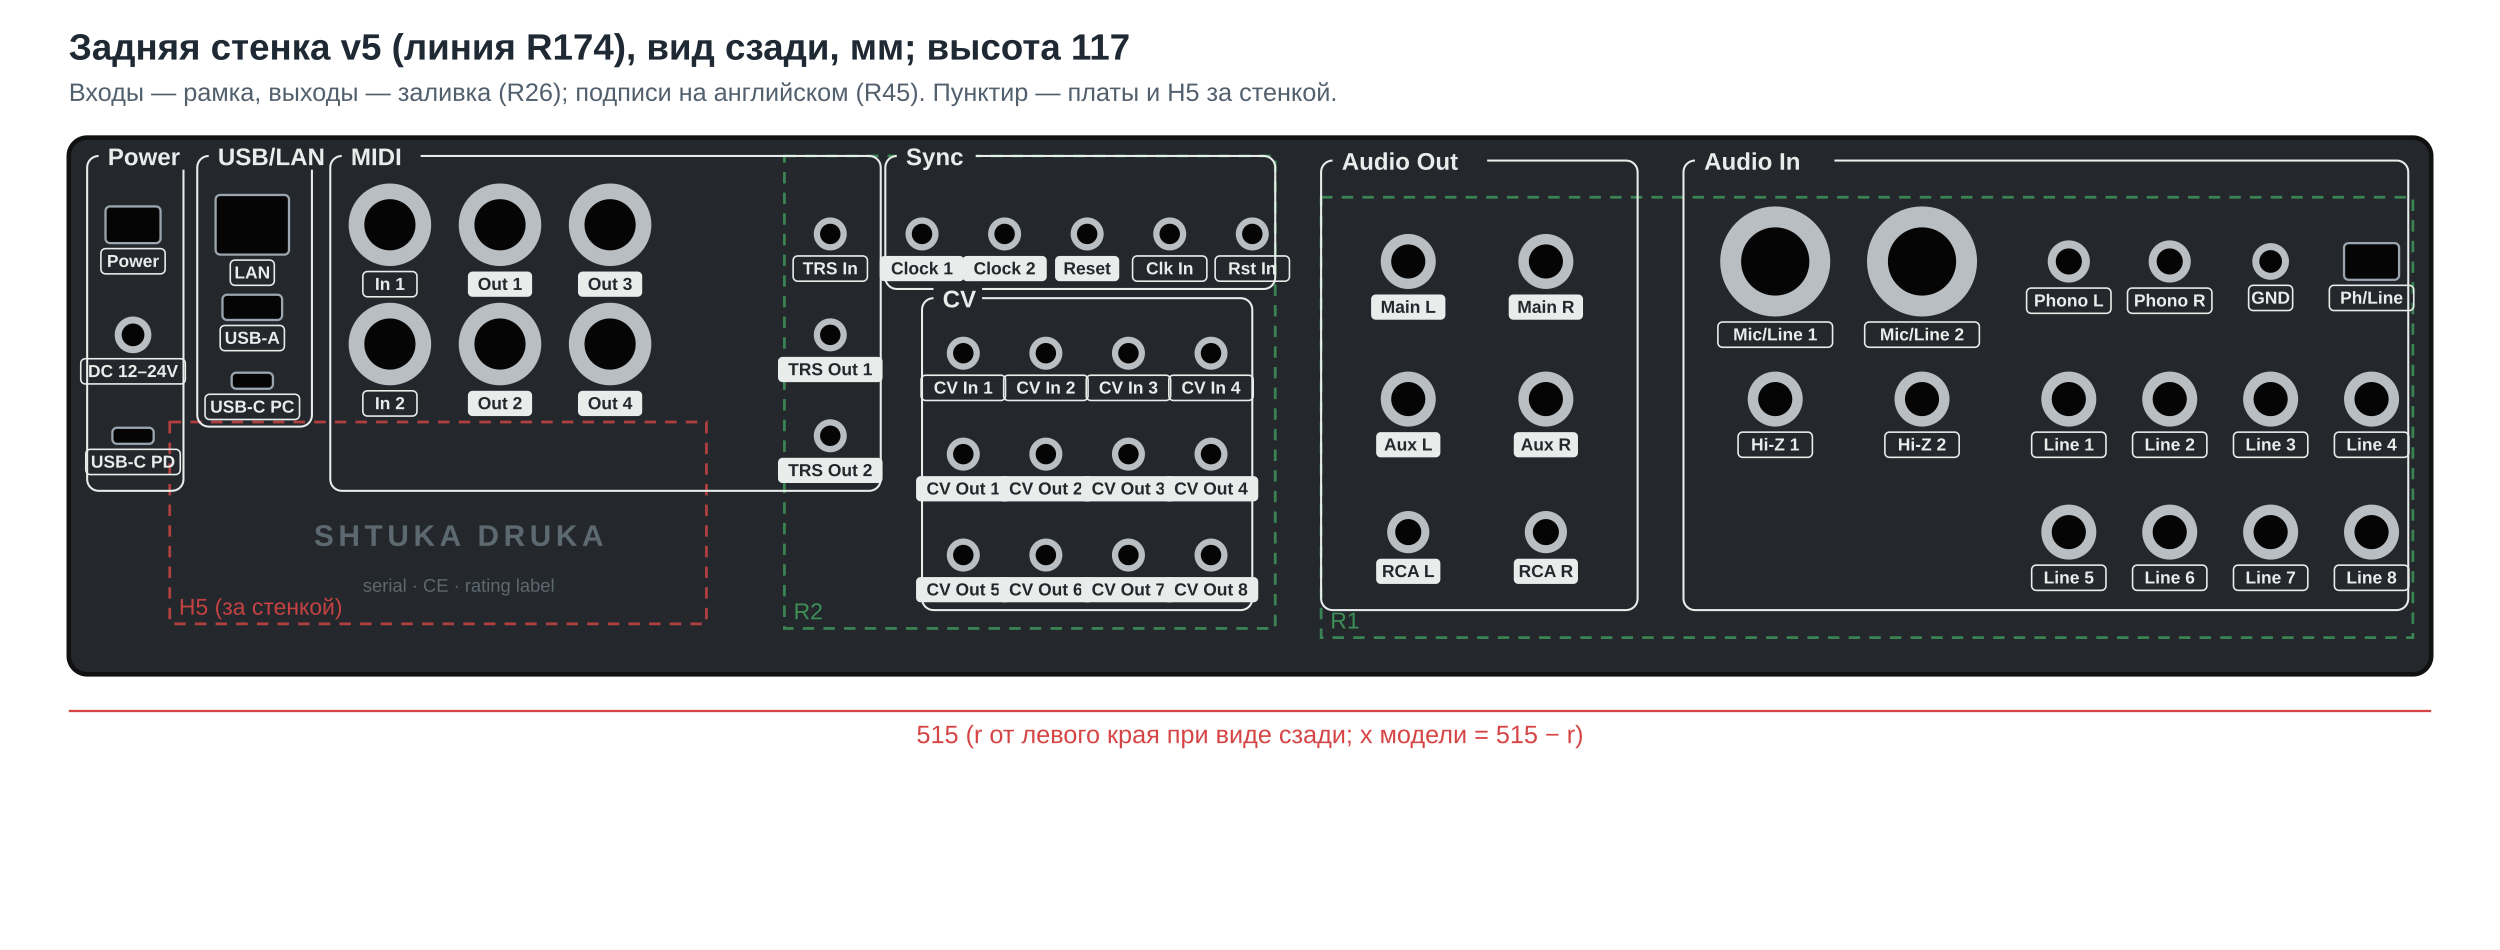
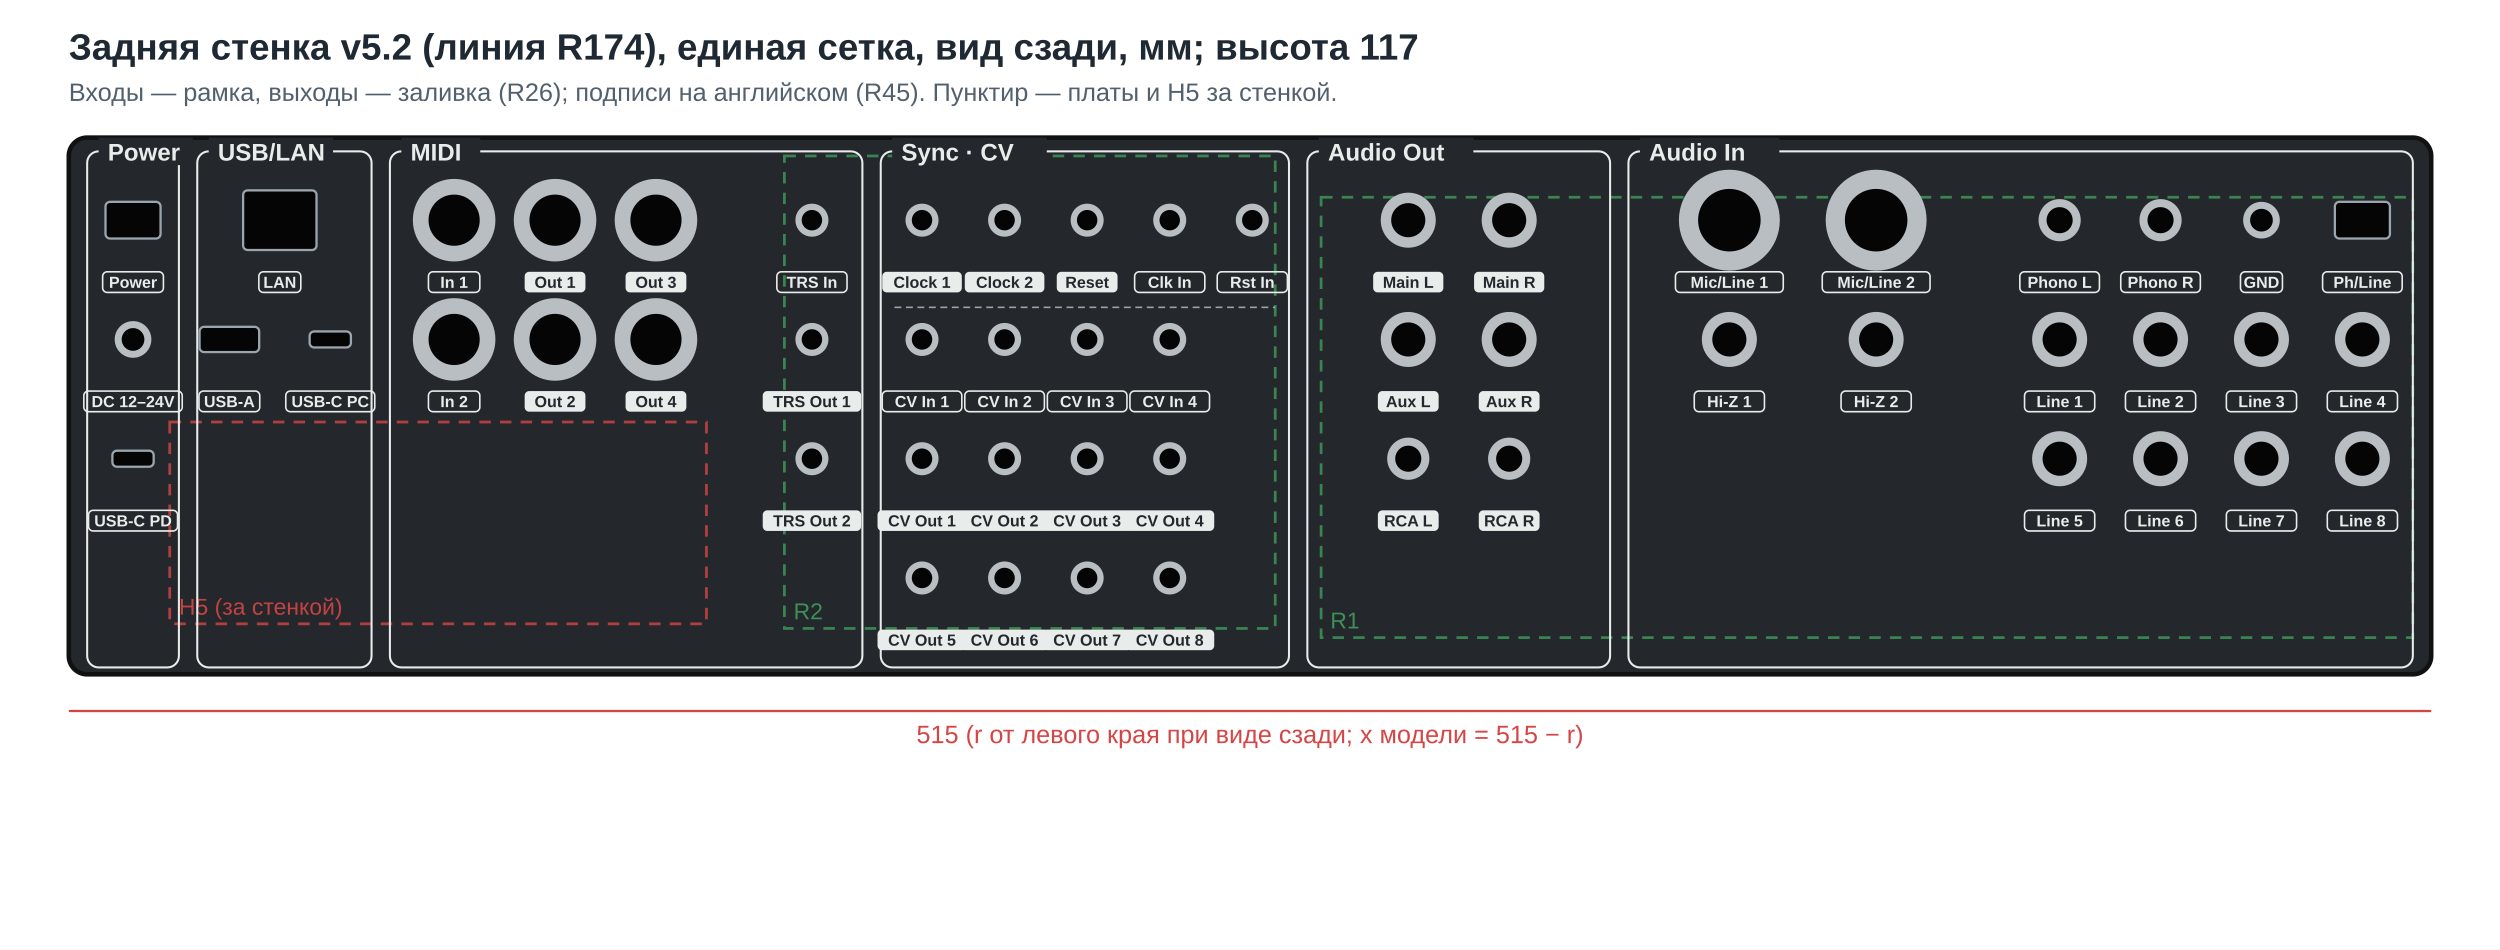
<svg xmlns="http://www.w3.org/2000/svg" viewBox="0 0 1090 414" width="1090" height="414" font-family="Segoe UI, Arial, sans-serif">
  <rect width="100%" height="100%" fill="#ffffff" />
-   <text x="30" y="26" font-size="16" font-weight="700" fill="#1f2933">Задняя стенка v5 (линия R174), вид сзади, мм; высота 117</text>
+   <text x="30" y="26" font-size="16" font-weight="700" fill="#1f2933">Задняя стенка v5.2 (линия R174), единая сетка, вид сзади, мм; высота 117</text>
  <text x="30" y="44" font-size="11" fill="#52606d">Входы — рамка, выходы — заливка (R26); подписи на английском (R45). Пунктир — платы и H5 за стенкой.</text>
  <rect x="30.0" y="60.0" width="1030.0" height="234.0" rx="8" fill="#24272b" stroke="#111" stroke-width="2" />
  <rect x="74.0" y="184.0" width="234.0" height="88.0" fill="none" stroke="#d64545" stroke-width="1.2" stroke-dasharray="5 4" opacity=".8" />
  <text x="78.0" y="268.0" font-size="10" fill="#d64545" opacity=".9">H5 (за стенкой)</text>
  <rect x="342.0" y="68.0" width="214.0" height="206.0" fill="none" stroke="#3f9b5b" stroke-width="1.2" stroke-dasharray="5 4" opacity=".8" />
  <text x="346.0" y="270.0" font-size="10" fill="#3f9b5b" opacity=".9">R2</text>
  <rect x="576.0" y="86.0" width="476.0" height="192.0" fill="none" stroke="#3f9b5b" stroke-width="1.2" stroke-dasharray="5 4" opacity=".8" />
  <text x="580.0" y="274.0" font-size="10" fill="#3f9b5b" opacity=".9">R1</text>
-   <rect x="38.0" y="68.0" width="42.0" height="146.0" rx="5" fill="none" stroke="#e8ecea" stroke-width="0.9" />
-   <rect x="43.0" y="62.0" width="41.0" height="12" fill="#24272b" />
-   <text x="47.0" y="72.0" font-size="10.5" font-weight="700" fill="#e8ecea">Power</text>
-   <rect x="86.0" y="68.0" width="50.0" height="118.0" rx="5" fill="none" stroke="#e8ecea" stroke-width="0.9" />
-   <rect x="91.0" y="62.0" width="54.2" height="12" fill="#24272b" />
-   <text x="95.0" y="72.0" font-size="10.5" font-weight="700" fill="#e8ecea">USB/LAN</text>
-   <rect x="144.0" y="68.0" width="240.0" height="146.0" rx="5" fill="none" stroke="#e8ecea" stroke-width="0.9" />
-   <rect x="149.0" y="62.0" width="34.4" height="12" fill="#24272b" />
-   <text x="153.0" y="72.0" font-size="10.5" font-weight="700" fill="#e8ecea">MIDI</text>
-   <rect x="386.0" y="68.0" width="170.0" height="58.0" rx="5" fill="none" stroke="#e8ecea" stroke-width="0.9" />
-   <rect x="391.0" y="62.0" width="34.4" height="12" fill="#24272b" />
-   <text x="395.0" y="72.0" font-size="10.5" font-weight="700" fill="#e8ecea">Sync</text>
-   <rect x="402.0" y="130.0" width="144.0" height="136.0" rx="5" fill="none" stroke="#e8ecea" stroke-width="0.9" />
-   <rect x="407.0" y="124.0" width="21.2" height="12" fill="#24272b" />
-   <text x="411.0" y="134.0" font-size="10.5" font-weight="700" fill="#e8ecea">CV</text>
-   <rect x="576.0" y="70.0" width="138.0" height="196.0" rx="5" fill="none" stroke="#e8ecea" stroke-width="0.9" />
-   <rect x="581.0" y="64.0" width="67.4" height="12" fill="#24272b" />
-   <text x="585.0" y="74.0" font-size="10.5" font-weight="700" fill="#e8ecea">Audio Out</text>
-   <rect x="734.0" y="70.0" width="316.0" height="196.0" rx="5" fill="none" stroke="#e8ecea" stroke-width="0.9" />
-   <rect x="739.0" y="64.0" width="60.8" height="12" fill="#24272b" />
-   <text x="743.0" y="74.0" font-size="10.5" font-weight="700" fill="#e8ecea">Audio In</text>
-   <rect x="46.0" y="90.0" width="24.0" height="16.0" rx="2" fill="#050506" stroke="#9aa5af" stroke-width="1" />
-   <rect x="44.0" y="108.4" width="28.0" height="11" rx="2" fill="none" stroke="#e8ecea" stroke-width="0.7" />
-   <text x="58.0" y="116.4" font-size="7.6" font-weight="700" fill="#e8ecea" text-anchor="middle">Power</text>
-   <circle cx="58.0" cy="146.0" r="8.0" fill="#b9bec2" />
-   <circle cx="58.0" cy="146.0" r="4.96" fill="#050506" />
-   <rect x="35.2" y="156.4" width="45.6" height="11" rx="2" fill="none" stroke="#e8ecea" stroke-width="0.7" />
-   <text x="58.0" y="164.4" font-size="7.6" font-weight="700" fill="#e8ecea" text-anchor="middle">DC 12–24V</text>
-   <rect x="49.0" y="186.5" width="18.0" height="7.0" rx="2" fill="#050506" stroke="#9aa5af" stroke-width="1" />
-   <rect x="37.4" y="195.9" width="41.2" height="11" rx="2" fill="none" stroke="#e8ecea" stroke-width="0.7" />
-   <text x="58.0" y="203.9" font-size="7.6" font-weight="700" fill="#e8ecea" text-anchor="middle">USB-C PD</text>
-   <rect x="94.0" y="85.0" width="32.0" height="26.0" rx="2" fill="#050506" stroke="#9aa5af" stroke-width="1" />
-   <rect x="100.4" y="113.4" width="19.2" height="11" rx="2" fill="none" stroke="#e8ecea" stroke-width="0.7" />
-   <text x="110.0" y="121.4" font-size="7.6" font-weight="700" fill="#e8ecea" text-anchor="middle">LAN</text>
-   <rect x="97.0" y="128.5" width="26.0" height="11.0" rx="2" fill="#050506" stroke="#9aa5af" stroke-width="1" />
-   <rect x="96.0" y="141.9" width="28.0" height="11" rx="2" fill="none" stroke="#e8ecea" stroke-width="0.7" />
-   <text x="110.0" y="149.9" font-size="7.6" font-weight="700" fill="#e8ecea" text-anchor="middle">USB-A</text>
-   <rect x="101.0" y="162.5" width="18.0" height="7.0" rx="2" fill="#050506" stroke="#9aa5af" stroke-width="1" />
-   <rect x="89.4" y="171.9" width="41.2" height="11" rx="2" fill="none" stroke="#e8ecea" stroke-width="0.7" />
-   <text x="110.0" y="179.9" font-size="7.6" font-weight="700" fill="#e8ecea" text-anchor="middle">USB-C PC</text>
-   <circle cx="170.0" cy="98.0" r="18.0" fill="#b9bec2" />
-   <circle cx="170.0" cy="98.0" r="11.16" fill="#050506" />
-   <rect x="158.2" y="118.4" width="23.6" height="11" rx="2" fill="none" stroke="#e8ecea" stroke-width="0.7" />
-   <text x="170.0" y="126.4" font-size="7.6" font-weight="700" fill="#e8ecea" text-anchor="middle">In 1</text>
-   <circle cx="170.0" cy="150.0" r="18.0" fill="#b9bec2" />
-   <circle cx="170.0" cy="150.0" r="11.16" fill="#050506" />
-   <rect x="158.2" y="170.4" width="23.6" height="11" rx="2" fill="none" stroke="#e8ecea" stroke-width="0.7" />
-   <text x="170.0" y="178.4" font-size="7.6" font-weight="700" fill="#e8ecea" text-anchor="middle">In 2</text>
-   <circle cx="218.0" cy="98.0" r="18.0" fill="#b9bec2" />
-   <circle cx="218.0" cy="98.0" r="11.16" fill="#050506" />
-   <rect x="204.0" y="118.4" width="28.0" height="11" rx="2" fill="#e8ecea" />
-   <text x="218.0" y="126.4" font-size="7.6" font-weight="700" fill="#24272b" text-anchor="middle">Out 1</text>
-   <circle cx="218.0" cy="150.0" r="18.0" fill="#b9bec2" />
-   <circle cx="218.0" cy="150.0" r="11.16" fill="#050506" />
-   <rect x="204.0" y="170.4" width="28.0" height="11" rx="2" fill="#e8ecea" />
-   <text x="218.0" y="178.4" font-size="7.6" font-weight="700" fill="#24272b" text-anchor="middle">Out 2</text>
-   <circle cx="266.0" cy="98.0" r="18.0" fill="#b9bec2" />
-   <circle cx="266.0" cy="98.0" r="11.16" fill="#050506" />
-   <rect x="252.0" y="118.4" width="28.0" height="11" rx="2" fill="#e8ecea" />
-   <text x="266.0" y="126.4" font-size="7.6" font-weight="700" fill="#24272b" text-anchor="middle">Out 3</text>
-   <circle cx="266.0" cy="150.0" r="18.0" fill="#b9bec2" />
-   <circle cx="266.0" cy="150.0" r="11.16" fill="#050506" />
-   <rect x="252.0" y="170.4" width="28.0" height="11" rx="2" fill="#e8ecea" />
-   <text x="266.0" y="178.4" font-size="7.6" font-weight="700" fill="#24272b" text-anchor="middle">Out 4</text>
-   <circle cx="362.0" cy="102.0" r="7.2" fill="#b9bec2" />
-   <circle cx="362.0" cy="102.0" r="4.464" fill="#050506" />
-   <rect x="345.8" y="111.6" width="32.4" height="11" rx="2" fill="none" stroke="#e8ecea" stroke-width="0.7" />
-   <text x="362.0" y="119.6" font-size="7.6" font-weight="700" fill="#e8ecea" text-anchor="middle">TRS In</text>
-   <circle cx="362.0" cy="146.0" r="7.2" fill="#b9bec2" />
-   <circle cx="362.0" cy="146.0" r="4.464" fill="#050506" />
-   <rect x="339.2" y="155.6" width="45.6" height="11" rx="2" fill="#e8ecea" />
-   <text x="362.0" y="163.6" font-size="7.6" font-weight="700" fill="#24272b" text-anchor="middle">TRS Out 1</text>
-   <circle cx="362.0" cy="190.0" r="7.2" fill="#b9bec2" />
-   <circle cx="362.0" cy="190.0" r="4.464" fill="#050506" />
-   <rect x="339.2" y="199.6" width="45.6" height="11" rx="2" fill="#e8ecea" />
-   <text x="362.0" y="207.6" font-size="7.6" font-weight="700" fill="#24272b" text-anchor="middle">TRS Out 2</text>
-   <circle cx="402.0" cy="102.0" r="7.2" fill="#b9bec2" />
-   <circle cx="402.0" cy="102.0" r="4.464" fill="#050506" />
-   <rect x="383.6" y="111.6" width="36.8" height="11" rx="2" fill="#e8ecea" />
-   <text x="402.0" y="119.6" font-size="7.6" font-weight="700" fill="#24272b" text-anchor="middle">Clock 1</text>
-   <circle cx="438.0" cy="102.0" r="7.2" fill="#b9bec2" />
-   <circle cx="438.0" cy="102.0" r="4.464" fill="#050506" />
-   <rect x="419.6" y="111.6" width="36.8" height="11" rx="2" fill="#e8ecea" />
-   <text x="438.0" y="119.6" font-size="7.6" font-weight="700" fill="#24272b" text-anchor="middle">Clock 2</text>
-   <circle cx="474.0" cy="102.0" r="7.2" fill="#b9bec2" />
-   <circle cx="474.0" cy="102.0" r="4.464" fill="#050506" />
-   <rect x="460.0" y="111.6" width="28.0" height="11" rx="2" fill="#e8ecea" />
-   <text x="474.0" y="119.6" font-size="7.6" font-weight="700" fill="#24272b" text-anchor="middle">Reset</text>
-   <circle cx="510.0" cy="102.0" r="7.2" fill="#b9bec2" />
-   <circle cx="510.0" cy="102.0" r="4.464" fill="#050506" />
-   <rect x="493.8" y="111.6" width="32.4" height="11" rx="2" fill="none" stroke="#e8ecea" stroke-width="0.7" />
-   <text x="510.0" y="119.6" font-size="7.6" font-weight="700" fill="#e8ecea" text-anchor="middle">Clk In</text>
-   <circle cx="546.0" cy="102.0" r="7.2" fill="#b9bec2" />
-   <circle cx="546.0" cy="102.0" r="4.464" fill="#050506" />
-   <rect x="529.8" y="111.6" width="32.4" height="11" rx="2" fill="none" stroke="#e8ecea" stroke-width="0.7" />
-   <text x="546.0" y="119.6" font-size="7.6" font-weight="700" fill="#e8ecea" text-anchor="middle">Rst In</text>
-   <circle cx="420.0" cy="154.0" r="7.2" fill="#b9bec2" />
-   <circle cx="420.0" cy="154.0" r="4.464" fill="#050506" />
-   <rect x="401.6" y="163.6" width="36.8" height="11" rx="2" fill="none" stroke="#e8ecea" stroke-width="0.7" />
-   <text x="420.0" y="171.6" font-size="7.6" font-weight="700" fill="#e8ecea" text-anchor="middle">CV In 1</text>
-   <circle cx="420.0" cy="198.0" r="7.2" fill="#b9bec2" />
-   <circle cx="420.0" cy="198.0" r="4.464" fill="#050506" />
-   <rect x="399.4" y="207.6" width="41.2" height="11" rx="2" fill="#e8ecea" />
-   <text x="420.0" y="215.6" font-size="7.6" font-weight="700" fill="#24272b" text-anchor="middle">CV Out 1</text>
-   <circle cx="420.0" cy="242.0" r="7.2" fill="#b9bec2" />
-   <circle cx="420.0" cy="242.0" r="4.464" fill="#050506" />
-   <rect x="399.4" y="251.6" width="41.2" height="11" rx="2" fill="#e8ecea" />
-   <text x="420.0" y="259.6" font-size="7.6" font-weight="700" fill="#24272b" text-anchor="middle">CV Out 5</text>
-   <circle cx="456.0" cy="154.0" r="7.2" fill="#b9bec2" />
-   <circle cx="456.0" cy="154.0" r="4.464" fill="#050506" />
-   <rect x="437.6" y="163.6" width="36.8" height="11" rx="2" fill="none" stroke="#e8ecea" stroke-width="0.7" />
-   <text x="456.0" y="171.6" font-size="7.6" font-weight="700" fill="#e8ecea" text-anchor="middle">CV In 2</text>
-   <circle cx="456.0" cy="198.0" r="7.2" fill="#b9bec2" />
-   <circle cx="456.0" cy="198.0" r="4.464" fill="#050506" />
-   <rect x="435.4" y="207.6" width="41.2" height="11" rx="2" fill="#e8ecea" />
-   <text x="456.0" y="215.6" font-size="7.6" font-weight="700" fill="#24272b" text-anchor="middle">CV Out 2</text>
-   <circle cx="456.0" cy="242.0" r="7.2" fill="#b9bec2" />
-   <circle cx="456.0" cy="242.0" r="4.464" fill="#050506" />
-   <rect x="435.4" y="251.6" width="41.2" height="11" rx="2" fill="#e8ecea" />
-   <text x="456.0" y="259.6" font-size="7.6" font-weight="700" fill="#24272b" text-anchor="middle">CV Out 6</text>
-   <circle cx="492.0" cy="154.0" r="7.2" fill="#b9bec2" />
-   <circle cx="492.0" cy="154.0" r="4.464" fill="#050506" />
-   <rect x="473.6" y="163.6" width="36.8" height="11" rx="2" fill="none" stroke="#e8ecea" stroke-width="0.7" />
-   <text x="492.0" y="171.6" font-size="7.6" font-weight="700" fill="#e8ecea" text-anchor="middle">CV In 3</text>
-   <circle cx="492.0" cy="198.0" r="7.2" fill="#b9bec2" />
-   <circle cx="492.0" cy="198.0" r="4.464" fill="#050506" />
-   <rect x="471.4" y="207.6" width="41.2" height="11" rx="2" fill="#e8ecea" />
-   <text x="492.0" y="215.6" font-size="7.6" font-weight="700" fill="#24272b" text-anchor="middle">CV Out 3</text>
-   <circle cx="492.0" cy="242.0" r="7.2" fill="#b9bec2" />
-   <circle cx="492.0" cy="242.0" r="4.464" fill="#050506" />
-   <rect x="471.4" y="251.6" width="41.2" height="11" rx="2" fill="#e8ecea" />
-   <text x="492.0" y="259.6" font-size="7.6" font-weight="700" fill="#24272b" text-anchor="middle">CV Out 7</text>
-   <circle cx="528.0" cy="154.0" r="7.2" fill="#b9bec2" />
-   <circle cx="528.0" cy="154.0" r="4.464" fill="#050506" />
-   <rect x="509.6" y="163.6" width="36.8" height="11" rx="2" fill="none" stroke="#e8ecea" stroke-width="0.7" />
-   <text x="528.0" y="171.6" font-size="7.6" font-weight="700" fill="#e8ecea" text-anchor="middle">CV In 4</text>
-   <circle cx="528.0" cy="198.0" r="7.2" fill="#b9bec2" />
-   <circle cx="528.0" cy="198.0" r="4.464" fill="#050506" />
-   <rect x="507.4" y="207.6" width="41.2" height="11" rx="2" fill="#e8ecea" />
-   <text x="528.0" y="215.6" font-size="7.6" font-weight="700" fill="#24272b" text-anchor="middle">CV Out 4</text>
-   <circle cx="528.0" cy="242.0" r="7.2" fill="#b9bec2" />
-   <circle cx="528.0" cy="242.0" r="4.464" fill="#050506" />
-   <rect x="507.4" y="251.6" width="41.2" height="11" rx="2" fill="#e8ecea" />
-   <text x="528.0" y="259.6" font-size="7.6" font-weight="700" fill="#24272b" text-anchor="middle">CV Out 8</text>
-   <circle cx="614.0" cy="114.0" r="12.0" fill="#b9bec2" />
-   <circle cx="614.0" cy="114.0" r="7.44" fill="#050506" />
-   <rect x="597.8" y="128.4" width="32.4" height="11" rx="2" fill="#e8ecea" />
-   <text x="614.0" y="136.4" font-size="7.6" font-weight="700" fill="#24272b" text-anchor="middle">Main L</text>
-   <circle cx="674.0" cy="114.0" r="12.0" fill="#b9bec2" />
-   <circle cx="674.0" cy="114.0" r="7.44" fill="#050506" />
-   <rect x="657.8" y="128.4" width="32.4" height="11" rx="2" fill="#e8ecea" />
-   <text x="674.0" y="136.4" font-size="7.6" font-weight="700" fill="#24272b" text-anchor="middle">Main R</text>
-   <circle cx="614.0" cy="174.0" r="12.0" fill="#b9bec2" />
-   <circle cx="614.0" cy="174.0" r="7.44" fill="#050506" />
-   <rect x="600.0" y="188.4" width="28.0" height="11" rx="2" fill="#e8ecea" />
-   <text x="614.0" y="196.4" font-size="7.6" font-weight="700" fill="#24272b" text-anchor="middle">Aux L</text>
-   <circle cx="674.0" cy="174.0" r="12.0" fill="#b9bec2" />
-   <circle cx="674.0" cy="174.0" r="7.44" fill="#050506" />
-   <rect x="660.0" y="188.4" width="28.0" height="11" rx="2" fill="#e8ecea" />
-   <text x="674.0" y="196.4" font-size="7.6" font-weight="700" fill="#24272b" text-anchor="middle">Aux R</text>
-   <circle cx="614.0" cy="232.0" r="9.2" fill="#b9bec2" />
-   <circle cx="614.0" cy="232.0" r="5.704" fill="#050506" />
-   <rect x="600.0" y="243.6" width="28.0" height="11" rx="2" fill="#e8ecea" />
-   <text x="614.0" y="251.6" font-size="7.6" font-weight="700" fill="#24272b" text-anchor="middle">RCA L</text>
-   <circle cx="674.0" cy="232.0" r="9.2" fill="#b9bec2" />
-   <circle cx="674.0" cy="232.0" r="5.704" fill="#050506" />
-   <rect x="660.0" y="243.6" width="28.0" height="11" rx="2" fill="#e8ecea" />
-   <text x="674.0" y="251.6" font-size="7.6" font-weight="700" fill="#24272b" text-anchor="middle">RCA R</text>
-   <circle cx="774.0" cy="114.0" r="24.0" fill="#b9bec2" />
-   <circle cx="774.0" cy="114.0" r="14.88" fill="#050506" />
-   <rect x="749.0" y="140.4" width="50.0" height="11" rx="2" fill="none" stroke="#e8ecea" stroke-width="0.7" />
-   <text x="774.0" y="148.4" font-size="7.6" font-weight="700" fill="#e8ecea" text-anchor="middle">Mic/Line 1</text>
-   <circle cx="838.0" cy="114.0" r="24.0" fill="#b9bec2" />
-   <circle cx="838.0" cy="114.0" r="14.88" fill="#050506" />
-   <rect x="813.0" y="140.4" width="50.0" height="11" rx="2" fill="none" stroke="#e8ecea" stroke-width="0.7" />
-   <text x="838.0" y="148.4" font-size="7.6" font-weight="700" fill="#e8ecea" text-anchor="middle">Mic/Line 2</text>
-   <circle cx="774.0" cy="174.0" r="12.0" fill="#b9bec2" />
-   <circle cx="774.0" cy="174.0" r="7.44" fill="#050506" />
-   <rect x="757.8" y="188.4" width="32.4" height="11" rx="2" fill="none" stroke="#e8ecea" stroke-width="0.7" />
-   <text x="774.0" y="196.4" font-size="7.6" font-weight="700" fill="#e8ecea" text-anchor="middle">Hi-Z 1</text>
-   <circle cx="838.0" cy="174.0" r="12.0" fill="#b9bec2" />
-   <circle cx="838.0" cy="174.0" r="7.44" fill="#050506" />
-   <rect x="821.8" y="188.4" width="32.4" height="11" rx="2" fill="none" stroke="#e8ecea" stroke-width="0.7" />
-   <text x="838.0" y="196.4" font-size="7.6" font-weight="700" fill="#e8ecea" text-anchor="middle">Hi-Z 2</text>
-   <circle cx="902.0" cy="114.0" r="9.2" fill="#b9bec2" />
-   <circle cx="902.0" cy="114.0" r="5.704" fill="#050506" />
-   <rect x="883.6" y="125.6" width="36.8" height="11" rx="2" fill="none" stroke="#e8ecea" stroke-width="0.7" />
-   <text x="902.0" y="133.6" font-size="7.6" font-weight="700" fill="#e8ecea" text-anchor="middle">Phono L</text>
-   <circle cx="946.0" cy="114.0" r="9.2" fill="#b9bec2" />
-   <circle cx="946.0" cy="114.0" r="5.704" fill="#050506" />
-   <rect x="927.6" y="125.6" width="36.8" height="11" rx="2" fill="none" stroke="#e8ecea" stroke-width="0.7" />
-   <text x="946.0" y="133.6" font-size="7.6" font-weight="700" fill="#e8ecea" text-anchor="middle">Phono R</text>
-   <circle cx="990.0" cy="114.0" r="8.0" fill="#b9bec2" />
-   <circle cx="990.0" cy="114.0" r="4.96" fill="#050506" />
-   <rect x="980.4" y="124.4" width="19.2" height="11" rx="2" fill="none" stroke="#e8ecea" stroke-width="0.7" />
-   <text x="990.0" y="132.4" font-size="7.6" font-weight="700" fill="#e8ecea" text-anchor="middle">GND</text>
-   <rect x="1022.0" y="106.0" width="24.0" height="16.0" rx="2" fill="#050506" stroke="#9aa5af" stroke-width="1" />
-   <rect x="1015.6" y="124.4" width="36.8" height="11" rx="2" fill="none" stroke="#e8ecea" stroke-width="0.7" />
-   <text x="1034.0" y="132.4" font-size="7.6" font-weight="700" fill="#e8ecea" text-anchor="middle">Ph/Line</text>
-   <circle cx="902.0" cy="174.0" r="12.0" fill="#b9bec2" />
-   <circle cx="902.0" cy="174.0" r="7.44" fill="#050506" />
-   <rect x="885.8" y="188.4" width="32.4" height="11" rx="2" fill="none" stroke="#e8ecea" stroke-width="0.7" />
-   <text x="902.0" y="196.4" font-size="7.6" font-weight="700" fill="#e8ecea" text-anchor="middle">Line 1</text>
-   <circle cx="946.0" cy="174.0" r="12.0" fill="#b9bec2" />
-   <circle cx="946.0" cy="174.0" r="7.44" fill="#050506" />
-   <rect x="929.8" y="188.4" width="32.4" height="11" rx="2" fill="none" stroke="#e8ecea" stroke-width="0.7" />
-   <text x="946.0" y="196.4" font-size="7.6" font-weight="700" fill="#e8ecea" text-anchor="middle">Line 2</text>
-   <circle cx="990.0" cy="174.0" r="12.0" fill="#b9bec2" />
-   <circle cx="990.0" cy="174.0" r="7.44" fill="#050506" />
-   <rect x="973.8" y="188.4" width="32.4" height="11" rx="2" fill="none" stroke="#e8ecea" stroke-width="0.7" />
-   <text x="990.0" y="196.4" font-size="7.6" font-weight="700" fill="#e8ecea" text-anchor="middle">Line 3</text>
-   <circle cx="1034.0" cy="174.0" r="12.0" fill="#b9bec2" />
-   <circle cx="1034.0" cy="174.0" r="7.44" fill="#050506" />
-   <rect x="1017.8" y="188.4" width="32.4" height="11" rx="2" fill="none" stroke="#e8ecea" stroke-width="0.7" />
-   <text x="1034.0" y="196.4" font-size="7.6" font-weight="700" fill="#e8ecea" text-anchor="middle">Line 4</text>
-   <circle cx="902.0" cy="232.0" r="12.0" fill="#b9bec2" />
-   <circle cx="902.0" cy="232.0" r="7.44" fill="#050506" />
-   <rect x="885.8" y="246.4" width="32.4" height="11" rx="2" fill="none" stroke="#e8ecea" stroke-width="0.7" />
-   <text x="902.0" y="254.4" font-size="7.6" font-weight="700" fill="#e8ecea" text-anchor="middle">Line 5</text>
-   <circle cx="946.0" cy="232.0" r="12.0" fill="#b9bec2" />
-   <circle cx="946.0" cy="232.0" r="7.44" fill="#050506" />
-   <rect x="929.8" y="246.4" width="32.4" height="11" rx="2" fill="none" stroke="#e8ecea" stroke-width="0.7" />
-   <text x="946.0" y="254.4" font-size="7.6" font-weight="700" fill="#e8ecea" text-anchor="middle">Line 6</text>
-   <circle cx="990.0" cy="232.0" r="12.0" fill="#b9bec2" />
-   <circle cx="990.0" cy="232.0" r="7.44" fill="#050506" />
-   <rect x="973.8" y="246.4" width="32.4" height="11" rx="2" fill="none" stroke="#e8ecea" stroke-width="0.7" />
-   <text x="990.0" y="254.4" font-size="7.6" font-weight="700" fill="#e8ecea" text-anchor="middle">Line 7</text>
-   <circle cx="1034.0" cy="232.0" r="12.0" fill="#b9bec2" />
-   <circle cx="1034.0" cy="232.0" r="7.44" fill="#050506" />
-   <rect x="1017.8" y="246.4" width="32.4" height="11" rx="2" fill="none" stroke="#e8ecea" stroke-width="0.7" />
-   <text x="1034.0" y="254.4" font-size="7.6" font-weight="700" fill="#e8ecea" text-anchor="middle">Line 8</text>
-   <text x="200.0" y="238.0" font-size="13" font-weight="700" fill="#5d6970" text-anchor="middle" letter-spacing="2">SHTUKA DRUKA</text>
-   <text x="200.0" y="258.0" font-size="8" fill="#5d6970" text-anchor="middle">serial · CE · rating label</text>
+   <rect x="38.0" y="66.0" width="40.0" height="225.0" rx="5" fill="none" stroke="#e8ecea" stroke-width="0.9" />
+   <rect x="43.0" y="60.0" width="41.0" height="12" fill="#24272b" />
+   <text x="47.0" y="70.0" font-size="10.5" font-weight="700" fill="#e8ecea">Power</text>
+   <rect x="86.0" y="66.0" width="76.0" height="225.0" rx="5" fill="none" stroke="#e8ecea" stroke-width="0.9" />
+   <rect x="91.0" y="60.0" width="54.2" height="12" fill="#24272b" />
+   <text x="95.0" y="70.0" font-size="10.5" font-weight="700" fill="#e8ecea">USB/LAN</text>
+   <rect x="170.0" y="66.0" width="206.0" height="225.0" rx="5" fill="none" stroke="#e8ecea" stroke-width="0.9" />
+   <rect x="175.0" y="60.0" width="34.4" height="12" fill="#24272b" />
+   <text x="179.0" y="70.0" font-size="10.5" font-weight="700" fill="#e8ecea">MIDI</text>
+   <rect x="384.0" y="66.0" width="178.0" height="225.0" rx="5" fill="none" stroke="#e8ecea" stroke-width="0.9" />
+   <rect x="389.0" y="60.0" width="67.4" height="12" fill="#24272b" />
+   <text x="393.0" y="70.0" font-size="10.5" font-weight="700" fill="#e8ecea">Sync · CV</text>
+   <rect x="570.0" y="66.0" width="132.0" height="225.0" rx="5" fill="none" stroke="#e8ecea" stroke-width="0.9" />
+   <rect x="575.0" y="60.0" width="67.4" height="12" fill="#24272b" />
+   <text x="579.0" y="70.0" font-size="10.5" font-weight="700" fill="#e8ecea">Audio Out</text>
+   <rect x="710.0" y="66.0" width="342.0" height="225.0" rx="5" fill="none" stroke="#e8ecea" stroke-width="0.9" />
+   <rect x="715.0" y="60.0" width="60.8" height="12" fill="#24272b" />
+   <text x="719.0" y="70.0" font-size="10.5" font-weight="700" fill="#e8ecea">Audio In</text>
+   <line x1="390.0" y1="134.0" x2="556.0" y2="134.0" stroke="#9aa3aa" stroke-width="0.7" stroke-dasharray="3 2" />
+   <rect x="46.0" y="88.0" width="24.0" height="16.0" rx="2" fill="#050506" stroke="#9aa5af" stroke-width="1" />
+   <rect x="44.75" y="118.5" width="26.5" height="9" rx="2" fill="none" stroke="#e8ecea" stroke-width="0.7" />
+   <text x="58.0" y="125.5" font-size="7" font-weight="700" fill="#e8ecea" text-anchor="middle">Power</text>
+   <circle cx="58.0" cy="148.0" r="8.0" fill="#b9bec2" />
+   <circle cx="58.0" cy="148.0" r="4.96" fill="#050506" />
+   <rect x="36.55" y="170.5" width="42.9" height="9" rx="2" fill="none" stroke="#e8ecea" stroke-width="0.7" />
+   <text x="58.0" y="177.5" font-size="7" font-weight="700" fill="#e8ecea" text-anchor="middle">DC 12–24V</text>
+   <rect x="49.0" y="196.5" width="18.0" height="7.0" rx="2" fill="#050506" stroke="#9aa5af" stroke-width="1" />
+   <rect x="38.6" y="222.5" width="38.8" height="9" rx="2" fill="none" stroke="#e8ecea" stroke-width="0.7" />
+   <text x="58.0" y="229.5" font-size="7" font-weight="700" fill="#e8ecea" text-anchor="middle">USB-C PD</text>
+   <rect x="106.0" y="83.0" width="32.0" height="26.0" rx="2" fill="#050506" stroke="#9aa5af" stroke-width="1" />
+   <rect x="112.85" y="118.5" width="18.3" height="9" rx="2" fill="none" stroke="#e8ecea" stroke-width="0.7" />
+   <text x="122.0" y="125.5" font-size="7" font-weight="700" fill="#e8ecea" text-anchor="middle">LAN</text>
+   <rect x="87.0" y="142.5" width="26.0" height="11.0" rx="2" fill="#050506" stroke="#9aa5af" stroke-width="1" />
+   <rect x="86.75" y="170.5" width="26.5" height="9" rx="2" fill="none" stroke="#e8ecea" stroke-width="0.7" />
+   <text x="100.0" y="177.5" font-size="7" font-weight="700" fill="#e8ecea" text-anchor="middle">USB-A</text>
+   <rect x="135.0" y="144.5" width="18.0" height="7.0" rx="2" fill="#050506" stroke="#9aa5af" stroke-width="1" />
+   <rect x="124.6" y="170.5" width="38.8" height="9" rx="2" fill="none" stroke="#e8ecea" stroke-width="0.7" />
+   <text x="144.0" y="177.5" font-size="7" font-weight="700" fill="#e8ecea" text-anchor="middle">USB-C PC</text>
+   <circle cx="198.0" cy="96.0" r="18.0" fill="#b9bec2" />
+   <circle cx="198.0" cy="96.0" r="11.16" fill="#050506" />
+   <rect x="186.8" y="118.5" width="22.4" height="9" rx="2" fill="none" stroke="#e8ecea" stroke-width="0.7" />
+   <text x="198.0" y="125.5" font-size="7" font-weight="700" fill="#e8ecea" text-anchor="middle">In 1</text>
+   <circle cx="198.0" cy="148.0" r="18.0" fill="#b9bec2" />
+   <circle cx="198.0" cy="148.0" r="11.16" fill="#050506" />
+   <rect x="186.8" y="170.5" width="22.4" height="9" rx="2" fill="none" stroke="#e8ecea" stroke-width="0.7" />
+   <text x="198.0" y="177.5" font-size="7" font-weight="700" fill="#e8ecea" text-anchor="middle">In 2</text>
+   <circle cx="242.0" cy="96.0" r="18.0" fill="#b9bec2" />
+   <circle cx="242.0" cy="96.0" r="11.16" fill="#050506" />
+   <rect x="228.75" y="118.5" width="26.5" height="9" rx="2" fill="#e8ecea" />
+   <text x="242.0" y="125.5" font-size="7" font-weight="700" fill="#24272b" text-anchor="middle">Out 1</text>
+   <circle cx="242.0" cy="148.0" r="18.0" fill="#b9bec2" />
+   <circle cx="242.0" cy="148.0" r="11.16" fill="#050506" />
+   <rect x="228.75" y="170.5" width="26.5" height="9" rx="2" fill="#e8ecea" />
+   <text x="242.0" y="177.5" font-size="7" font-weight="700" fill="#24272b" text-anchor="middle">Out 2</text>
+   <circle cx="286.0" cy="96.0" r="18.0" fill="#b9bec2" />
+   <circle cx="286.0" cy="96.0" r="11.16" fill="#050506" />
+   <rect x="272.75" y="118.5" width="26.5" height="9" rx="2" fill="#e8ecea" />
+   <text x="286.0" y="125.5" font-size="7" font-weight="700" fill="#24272b" text-anchor="middle">Out 3</text>
+   <circle cx="286.0" cy="148.0" r="18.0" fill="#b9bec2" />
+   <circle cx="286.0" cy="148.0" r="11.16" fill="#050506" />
+   <rect x="272.75" y="170.5" width="26.5" height="9" rx="2" fill="#e8ecea" />
+   <text x="286.0" y="177.5" font-size="7" font-weight="700" fill="#24272b" text-anchor="middle">Out 4</text>
+   <circle cx="354.0" cy="96.0" r="7.2" fill="#b9bec2" />
+   <circle cx="354.0" cy="96.0" r="4.464" fill="#050506" />
+   <rect x="338.7" y="118.5" width="30.6" height="9" rx="2" fill="none" stroke="#e8ecea" stroke-width="0.7" />
+   <text x="354.0" y="125.5" font-size="7" font-weight="700" fill="#e8ecea" text-anchor="middle">TRS In</text>
+   <circle cx="354.0" cy="148.0" r="7.2" fill="#b9bec2" />
+   <circle cx="354.0" cy="148.0" r="4.464" fill="#050506" />
+   <rect x="332.55" y="170.5" width="42.9" height="9" rx="2" fill="#e8ecea" />
+   <text x="354.0" y="177.5" font-size="7" font-weight="700" fill="#24272b" text-anchor="middle">TRS Out 1</text>
+   <circle cx="354.0" cy="200.0" r="7.2" fill="#b9bec2" />
+   <circle cx="354.0" cy="200.0" r="4.464" fill="#050506" />
+   <rect x="332.55" y="222.5" width="42.9" height="9" rx="2" fill="#e8ecea" />
+   <text x="354.0" y="229.5" font-size="7" font-weight="700" fill="#24272b" text-anchor="middle">TRS Out 2</text>
+   <circle cx="402.0" cy="96.0" r="7.2" fill="#b9bec2" />
+   <circle cx="402.0" cy="96.0" r="4.464" fill="#050506" />
+   <rect x="384.65" y="118.5" width="34.7" height="9" rx="2" fill="#e8ecea" />
+   <text x="402.0" y="125.5" font-size="7" font-weight="700" fill="#24272b" text-anchor="middle">Clock 1</text>
+   <circle cx="438.0" cy="96.0" r="7.2" fill="#b9bec2" />
+   <circle cx="438.0" cy="96.0" r="4.464" fill="#050506" />
+   <rect x="420.65" y="118.5" width="34.7" height="9" rx="2" fill="#e8ecea" />
+   <text x="438.0" y="125.5" font-size="7" font-weight="700" fill="#24272b" text-anchor="middle">Clock 2</text>
+   <circle cx="474.0" cy="96.0" r="7.2" fill="#b9bec2" />
+   <circle cx="474.0" cy="96.0" r="4.464" fill="#050506" />
+   <rect x="460.75" y="118.5" width="26.5" height="9" rx="2" fill="#e8ecea" />
+   <text x="474.0" y="125.5" font-size="7" font-weight="700" fill="#24272b" text-anchor="middle">Reset</text>
+   <circle cx="510.0" cy="96.0" r="7.2" fill="#b9bec2" />
+   <circle cx="510.0" cy="96.0" r="4.464" fill="#050506" />
+   <rect x="494.7" y="118.5" width="30.6" height="9" rx="2" fill="none" stroke="#e8ecea" stroke-width="0.7" />
+   <text x="510.0" y="125.5" font-size="7" font-weight="700" fill="#e8ecea" text-anchor="middle">Clk In</text>
+   <circle cx="546.0" cy="96.0" r="7.2" fill="#b9bec2" />
+   <circle cx="546.0" cy="96.0" r="4.464" fill="#050506" />
+   <rect x="530.7" y="118.5" width="30.6" height="9" rx="2" fill="none" stroke="#e8ecea" stroke-width="0.7" />
+   <text x="546.0" y="125.5" font-size="7" font-weight="700" fill="#e8ecea" text-anchor="middle">Rst In</text>
+   <circle cx="402.0" cy="148.0" r="7.2" fill="#b9bec2" />
+   <circle cx="402.0" cy="148.0" r="4.464" fill="#050506" />
+   <rect x="384.65" y="170.5" width="34.7" height="9" rx="2" fill="none" stroke="#e8ecea" stroke-width="0.7" />
+   <text x="402.0" y="177.5" font-size="7" font-weight="700" fill="#e8ecea" text-anchor="middle">CV In 1</text>
+   <circle cx="402.0" cy="200.0" r="7.2" fill="#b9bec2" />
+   <circle cx="402.0" cy="200.0" r="4.464" fill="#050506" />
+   <rect x="382.6" y="222.5" width="38.8" height="9" rx="2" fill="#e8ecea" />
+   <text x="402.0" y="229.5" font-size="7" font-weight="700" fill="#24272b" text-anchor="middle">CV Out 1</text>
+   <circle cx="402.0" cy="252.0" r="7.2" fill="#b9bec2" />
+   <circle cx="402.0" cy="252.0" r="4.464" fill="#050506" />
+   <rect x="382.6" y="274.5" width="38.8" height="9" rx="2" fill="#e8ecea" />
+   <text x="402.0" y="281.5" font-size="7" font-weight="700" fill="#24272b" text-anchor="middle">CV Out 5</text>
+   <circle cx="438.0" cy="148.0" r="7.2" fill="#b9bec2" />
+   <circle cx="438.0" cy="148.0" r="4.464" fill="#050506" />
+   <rect x="420.65" y="170.5" width="34.7" height="9" rx="2" fill="none" stroke="#e8ecea" stroke-width="0.7" />
+   <text x="438.0" y="177.5" font-size="7" font-weight="700" fill="#e8ecea" text-anchor="middle">CV In 2</text>
+   <circle cx="438.0" cy="200.0" r="7.2" fill="#b9bec2" />
+   <circle cx="438.0" cy="200.0" r="4.464" fill="#050506" />
+   <rect x="418.6" y="222.5" width="38.8" height="9" rx="2" fill="#e8ecea" />
+   <text x="438.0" y="229.5" font-size="7" font-weight="700" fill="#24272b" text-anchor="middle">CV Out 2</text>
+   <circle cx="438.0" cy="252.0" r="7.2" fill="#b9bec2" />
+   <circle cx="438.0" cy="252.0" r="4.464" fill="#050506" />
+   <rect x="418.6" y="274.5" width="38.8" height="9" rx="2" fill="#e8ecea" />
+   <text x="438.0" y="281.5" font-size="7" font-weight="700" fill="#24272b" text-anchor="middle">CV Out 6</text>
+   <circle cx="474.0" cy="148.0" r="7.2" fill="#b9bec2" />
+   <circle cx="474.0" cy="148.0" r="4.464" fill="#050506" />
+   <rect x="456.65" y="170.5" width="34.7" height="9" rx="2" fill="none" stroke="#e8ecea" stroke-width="0.7" />
+   <text x="474.0" y="177.5" font-size="7" font-weight="700" fill="#e8ecea" text-anchor="middle">CV In 3</text>
+   <circle cx="474.0" cy="200.0" r="7.2" fill="#b9bec2" />
+   <circle cx="474.0" cy="200.0" r="4.464" fill="#050506" />
+   <rect x="454.6" y="222.5" width="38.8" height="9" rx="2" fill="#e8ecea" />
+   <text x="474.0" y="229.5" font-size="7" font-weight="700" fill="#24272b" text-anchor="middle">CV Out 3</text>
+   <circle cx="474.0" cy="252.0" r="7.2" fill="#b9bec2" />
+   <circle cx="474.0" cy="252.0" r="4.464" fill="#050506" />
+   <rect x="454.6" y="274.5" width="38.8" height="9" rx="2" fill="#e8ecea" />
+   <text x="474.0" y="281.5" font-size="7" font-weight="700" fill="#24272b" text-anchor="middle">CV Out 7</text>
+   <circle cx="510.0" cy="148.0" r="7.2" fill="#b9bec2" />
+   <circle cx="510.0" cy="148.0" r="4.464" fill="#050506" />
+   <rect x="492.65" y="170.5" width="34.7" height="9" rx="2" fill="none" stroke="#e8ecea" stroke-width="0.7" />
+   <text x="510.0" y="177.5" font-size="7" font-weight="700" fill="#e8ecea" text-anchor="middle">CV In 4</text>
+   <circle cx="510.0" cy="200.0" r="7.2" fill="#b9bec2" />
+   <circle cx="510.0" cy="200.0" r="4.464" fill="#050506" />
+   <rect x="490.6" y="222.5" width="38.8" height="9" rx="2" fill="#e8ecea" />
+   <text x="510.0" y="229.5" font-size="7" font-weight="700" fill="#24272b" text-anchor="middle">CV Out 4</text>
+   <circle cx="510.0" cy="252.0" r="7.2" fill="#b9bec2" />
+   <circle cx="510.0" cy="252.0" r="4.464" fill="#050506" />
+   <rect x="490.6" y="274.5" width="38.8" height="9" rx="2" fill="#e8ecea" />
+   <text x="510.0" y="281.5" font-size="7" font-weight="700" fill="#24272b" text-anchor="middle">CV Out 8</text>
+   <circle cx="614.0" cy="96.0" r="12.0" fill="#b9bec2" />
+   <circle cx="614.0" cy="96.0" r="7.44" fill="#050506" />
+   <rect x="598.7" y="118.5" width="30.6" height="9" rx="2" fill="#e8ecea" />
+   <text x="614.0" y="125.5" font-size="7" font-weight="700" fill="#24272b" text-anchor="middle">Main L</text>
+   <circle cx="658.0" cy="96.0" r="12.0" fill="#b9bec2" />
+   <circle cx="658.0" cy="96.0" r="7.44" fill="#050506" />
+   <rect x="642.7" y="118.5" width="30.6" height="9" rx="2" fill="#e8ecea" />
+   <text x="658.0" y="125.5" font-size="7" font-weight="700" fill="#24272b" text-anchor="middle">Main R</text>
+   <circle cx="614.0" cy="148.0" r="12.0" fill="#b9bec2" />
+   <circle cx="614.0" cy="148.0" r="7.44" fill="#050506" />
+   <rect x="600.75" y="170.5" width="26.5" height="9" rx="2" fill="#e8ecea" />
+   <text x="614.0" y="177.5" font-size="7" font-weight="700" fill="#24272b" text-anchor="middle">Aux L</text>
+   <circle cx="658.0" cy="148.0" r="12.0" fill="#b9bec2" />
+   <circle cx="658.0" cy="148.0" r="7.44" fill="#050506" />
+   <rect x="644.75" y="170.5" width="26.5" height="9" rx="2" fill="#e8ecea" />
+   <text x="658.0" y="177.5" font-size="7" font-weight="700" fill="#24272b" text-anchor="middle">Aux R</text>
+   <circle cx="614.0" cy="200.0" r="9.2" fill="#b9bec2" />
+   <circle cx="614.0" cy="200.0" r="5.704" fill="#050506" />
+   <rect x="600.75" y="222.5" width="26.5" height="9" rx="2" fill="#e8ecea" />
+   <text x="614.0" y="229.5" font-size="7" font-weight="700" fill="#24272b" text-anchor="middle">RCA L</text>
+   <circle cx="658.0" cy="200.0" r="9.2" fill="#b9bec2" />
+   <circle cx="658.0" cy="200.0" r="5.704" fill="#050506" />
+   <rect x="644.75" y="222.5" width="26.5" height="9" rx="2" fill="#e8ecea" />
+   <text x="658.0" y="229.5" font-size="7" font-weight="700" fill="#24272b" text-anchor="middle">RCA R</text>
+   <circle cx="754.0" cy="96.0" r="22.0" fill="#b9bec2" />
+   <circle cx="754.0" cy="96.0" r="13.64" fill="#050506" />
+   <rect x="730.5" y="118.5" width="47.0" height="9" rx="2" fill="none" stroke="#e8ecea" stroke-width="0.7" />
+   <text x="754.0" y="125.5" font-size="7" font-weight="700" fill="#e8ecea" text-anchor="middle">Mic/Line 1</text>
+   <circle cx="818.0" cy="96.0" r="22.0" fill="#b9bec2" />
+   <circle cx="818.0" cy="96.0" r="13.64" fill="#050506" />
+   <rect x="794.5" y="118.5" width="47.0" height="9" rx="2" fill="none" stroke="#e8ecea" stroke-width="0.7" />
+   <text x="818.0" y="125.5" font-size="7" font-weight="700" fill="#e8ecea" text-anchor="middle">Mic/Line 2</text>
+   <circle cx="754.0" cy="148.0" r="12.0" fill="#b9bec2" />
+   <circle cx="754.0" cy="148.0" r="7.44" fill="#050506" />
+   <rect x="738.7" y="170.5" width="30.6" height="9" rx="2" fill="none" stroke="#e8ecea" stroke-width="0.7" />
+   <text x="754.0" y="177.5" font-size="7" font-weight="700" fill="#e8ecea" text-anchor="middle">Hi-Z 1</text>
+   <circle cx="818.0" cy="148.0" r="12.0" fill="#b9bec2" />
+   <circle cx="818.0" cy="148.0" r="7.44" fill="#050506" />
+   <rect x="802.7" y="170.5" width="30.6" height="9" rx="2" fill="none" stroke="#e8ecea" stroke-width="0.7" />
+   <text x="818.0" y="177.5" font-size="7" font-weight="700" fill="#e8ecea" text-anchor="middle">Hi-Z 2</text>
+   <circle cx="898.0" cy="96.0" r="9.2" fill="#b9bec2" />
+   <circle cx="898.0" cy="96.0" r="5.704" fill="#050506" />
+   <rect x="880.65" y="118.5" width="34.7" height="9" rx="2" fill="none" stroke="#e8ecea" stroke-width="0.7" />
+   <text x="898.0" y="125.5" font-size="7" font-weight="700" fill="#e8ecea" text-anchor="middle">Phono L</text>
+   <circle cx="942.0" cy="96.0" r="9.2" fill="#b9bec2" />
+   <circle cx="942.0" cy="96.0" r="5.704" fill="#050506" />
+   <rect x="924.65" y="118.5" width="34.7" height="9" rx="2" fill="none" stroke="#e8ecea" stroke-width="0.7" />
+   <text x="942.0" y="125.5" font-size="7" font-weight="700" fill="#e8ecea" text-anchor="middle">Phono R</text>
+   <circle cx="986.0" cy="96.0" r="8.0" fill="#b9bec2" />
+   <circle cx="986.0" cy="96.0" r="4.96" fill="#050506" />
+   <rect x="976.85" y="118.5" width="18.3" height="9" rx="2" fill="none" stroke="#e8ecea" stroke-width="0.7" />
+   <text x="986.0" y="125.5" font-size="7" font-weight="700" fill="#e8ecea" text-anchor="middle">GND</text>
+   <rect x="1018.0" y="88.0" width="24.0" height="16.0" rx="2" fill="#050506" stroke="#9aa5af" stroke-width="1" />
+   <rect x="1012.65" y="118.5" width="34.7" height="9" rx="2" fill="none" stroke="#e8ecea" stroke-width="0.7" />
+   <text x="1030.0" y="125.5" font-size="7" font-weight="700" fill="#e8ecea" text-anchor="middle">Ph/Line</text>
+   <circle cx="898.0" cy="148.0" r="12.0" fill="#b9bec2" />
+   <circle cx="898.0" cy="148.0" r="7.44" fill="#050506" />
+   <rect x="882.7" y="170.5" width="30.6" height="9" rx="2" fill="none" stroke="#e8ecea" stroke-width="0.7" />
+   <text x="898.0" y="177.5" font-size="7" font-weight="700" fill="#e8ecea" text-anchor="middle">Line 1</text>
+   <circle cx="942.0" cy="148.0" r="12.0" fill="#b9bec2" />
+   <circle cx="942.0" cy="148.0" r="7.44" fill="#050506" />
+   <rect x="926.7" y="170.5" width="30.6" height="9" rx="2" fill="none" stroke="#e8ecea" stroke-width="0.7" />
+   <text x="942.0" y="177.5" font-size="7" font-weight="700" fill="#e8ecea" text-anchor="middle">Line 2</text>
+   <circle cx="986.0" cy="148.0" r="12.0" fill="#b9bec2" />
+   <circle cx="986.0" cy="148.0" r="7.44" fill="#050506" />
+   <rect x="970.7" y="170.5" width="30.6" height="9" rx="2" fill="none" stroke="#e8ecea" stroke-width="0.7" />
+   <text x="986.0" y="177.5" font-size="7" font-weight="700" fill="#e8ecea" text-anchor="middle">Line 3</text>
+   <circle cx="1030.0" cy="148.0" r="12.0" fill="#b9bec2" />
+   <circle cx="1030.0" cy="148.0" r="7.44" fill="#050506" />
+   <rect x="1014.7" y="170.5" width="30.6" height="9" rx="2" fill="none" stroke="#e8ecea" stroke-width="0.7" />
+   <text x="1030.0" y="177.5" font-size="7" font-weight="700" fill="#e8ecea" text-anchor="middle">Line 4</text>
+   <circle cx="898.0" cy="200.0" r="12.0" fill="#b9bec2" />
+   <circle cx="898.0" cy="200.0" r="7.44" fill="#050506" />
+   <rect x="882.7" y="222.5" width="30.6" height="9" rx="2" fill="none" stroke="#e8ecea" stroke-width="0.7" />
+   <text x="898.0" y="229.5" font-size="7" font-weight="700" fill="#e8ecea" text-anchor="middle">Line 5</text>
+   <circle cx="942.0" cy="200.0" r="12.0" fill="#b9bec2" />
+   <circle cx="942.0" cy="200.0" r="7.44" fill="#050506" />
+   <rect x="926.7" y="222.5" width="30.6" height="9" rx="2" fill="none" stroke="#e8ecea" stroke-width="0.7" />
+   <text x="942.0" y="229.5" font-size="7" font-weight="700" fill="#e8ecea" text-anchor="middle">Line 6</text>
+   <circle cx="986.0" cy="200.0" r="12.0" fill="#b9bec2" />
+   <circle cx="986.0" cy="200.0" r="7.44" fill="#050506" />
+   <rect x="970.7" y="222.5" width="30.6" height="9" rx="2" fill="none" stroke="#e8ecea" stroke-width="0.7" />
+   <text x="986.0" y="229.5" font-size="7" font-weight="700" fill="#e8ecea" text-anchor="middle">Line 7</text>
+   <circle cx="1030.0" cy="200.0" r="12.0" fill="#b9bec2" />
+   <circle cx="1030.0" cy="200.0" r="7.44" fill="#050506" />
+   <rect x="1014.7" y="222.5" width="30.6" height="9" rx="2" fill="none" stroke="#e8ecea" stroke-width="0.7" />
+   <text x="1030.0" y="229.5" font-size="7" font-weight="700" fill="#e8ecea" text-anchor="middle">Line 8</text>
  <line x1="30.0" y1="310.0" x2="1060.0" y2="310.0" stroke="#d64545" />
  <text x="545.0" y="324.0" font-size="11" fill="#d64545" text-anchor="middle">515 (r от левого края при виде сзади; x модели = 515 − r)</text>
</svg>
